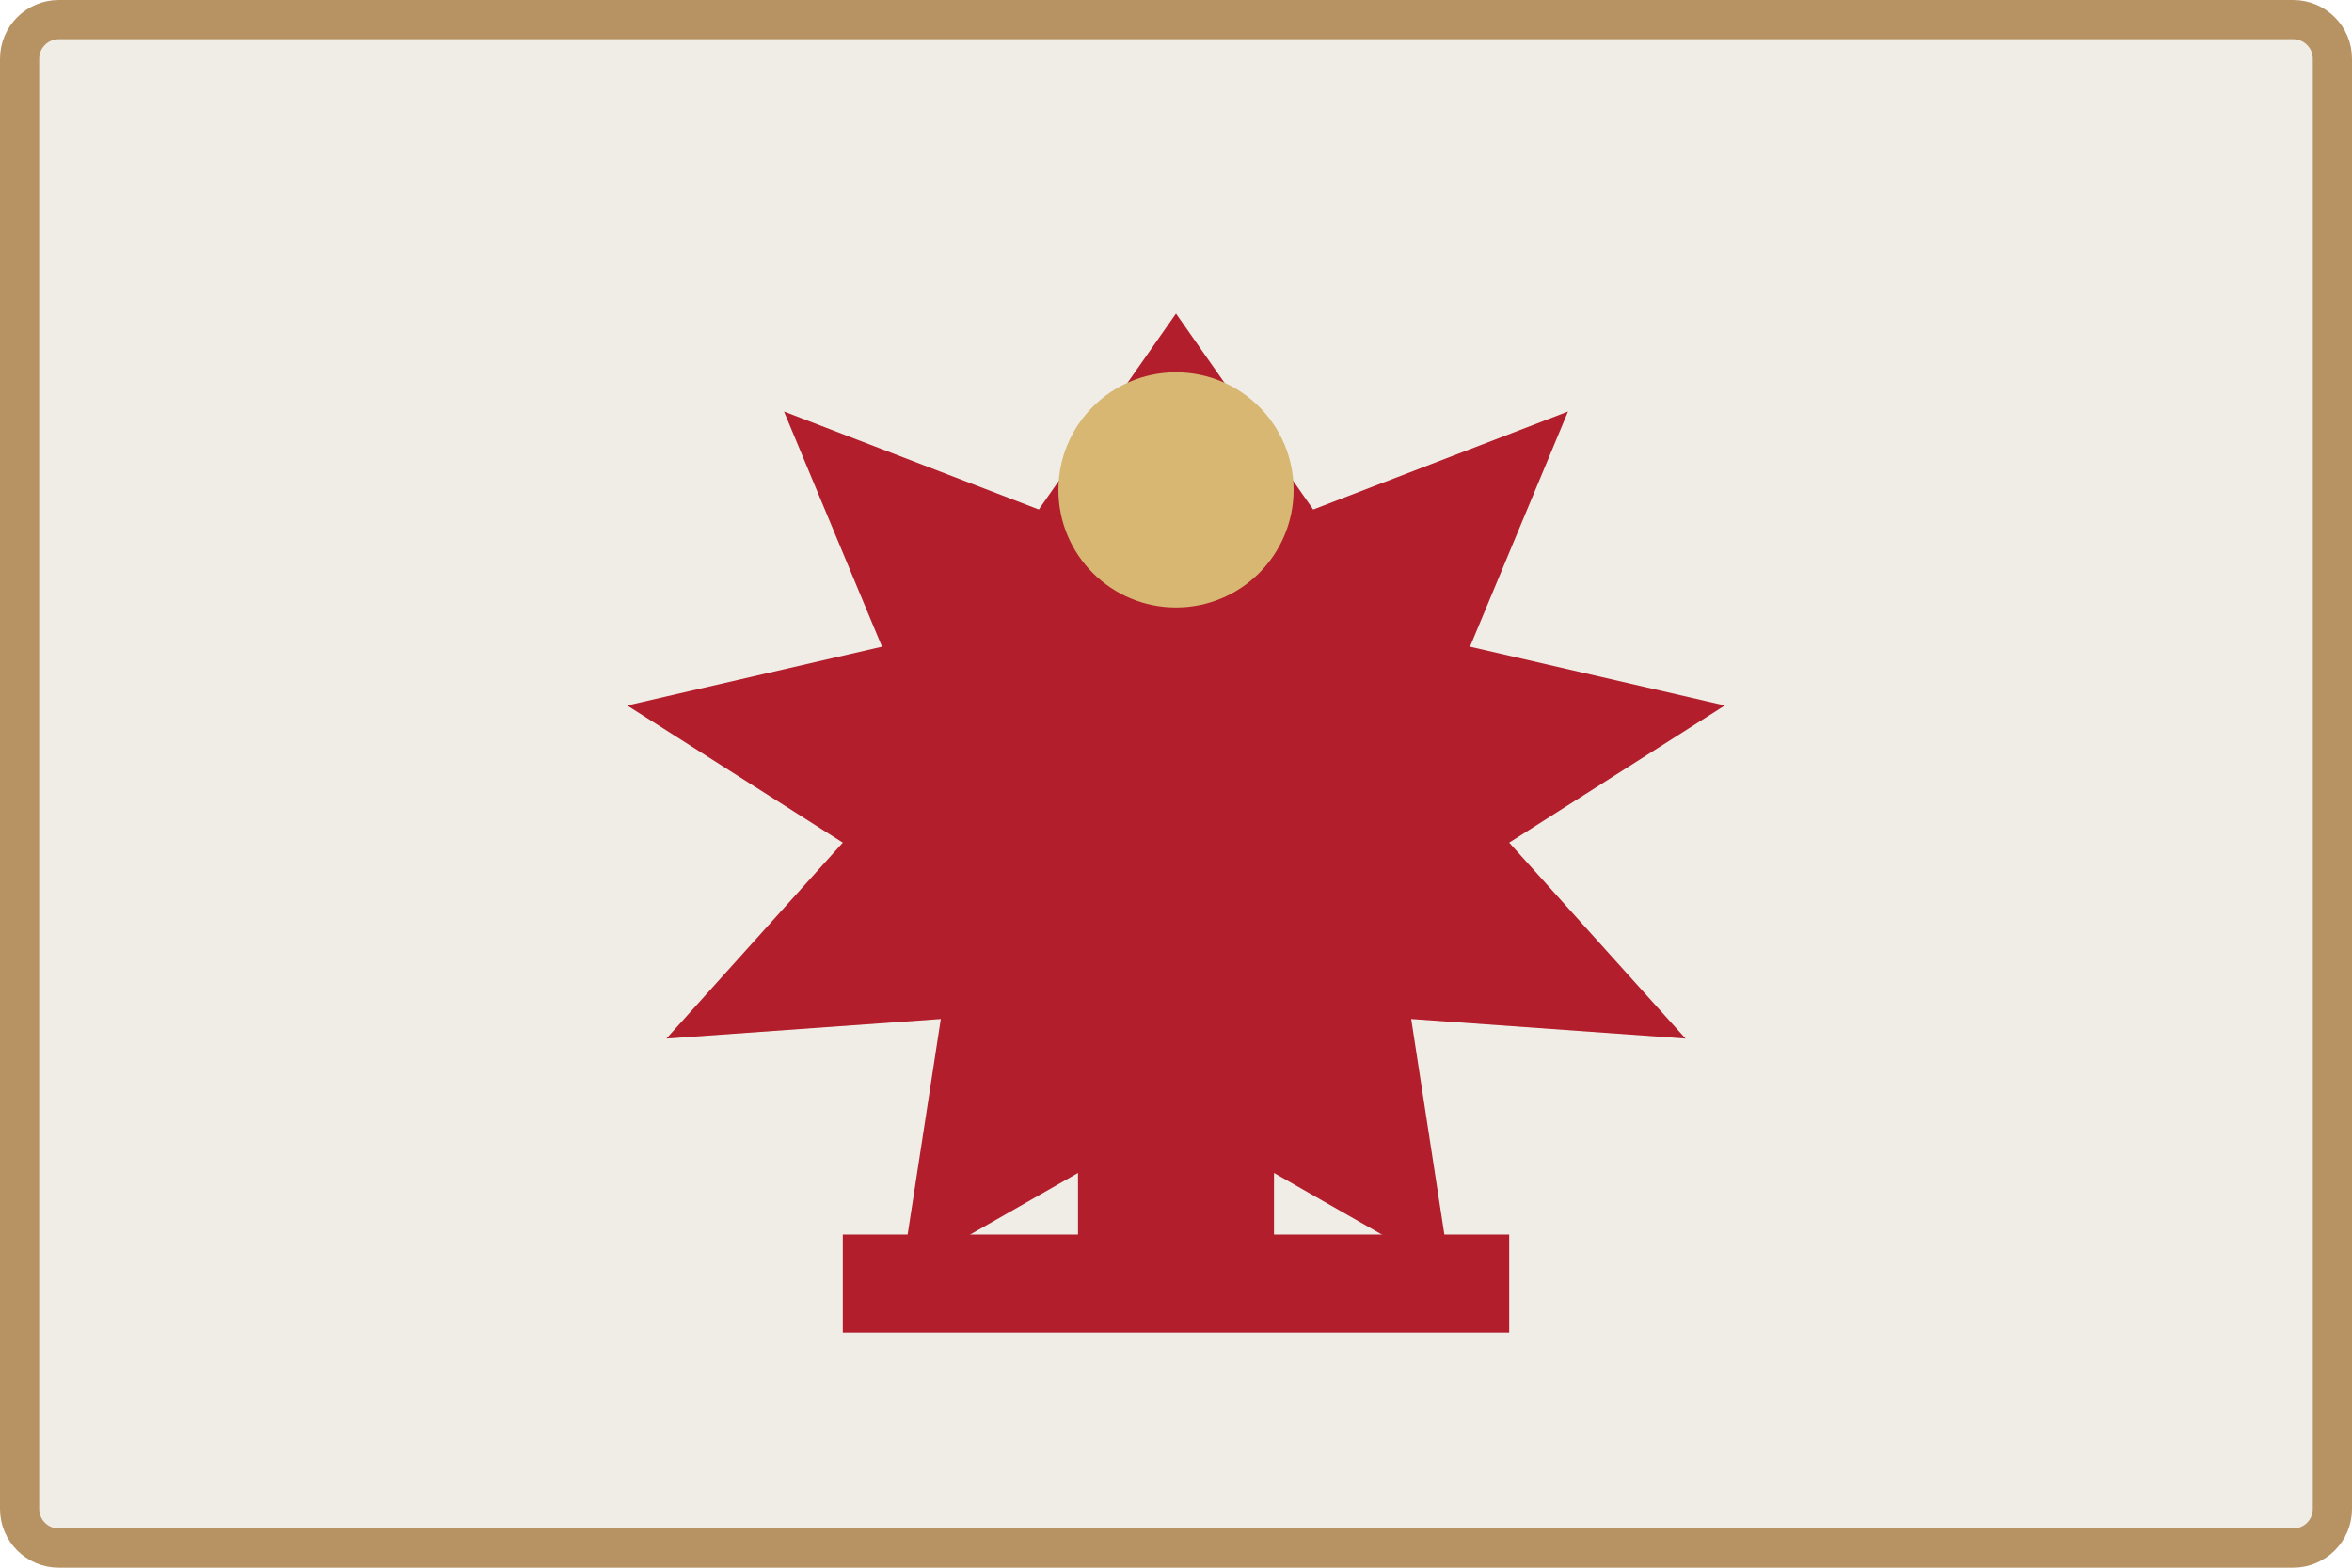
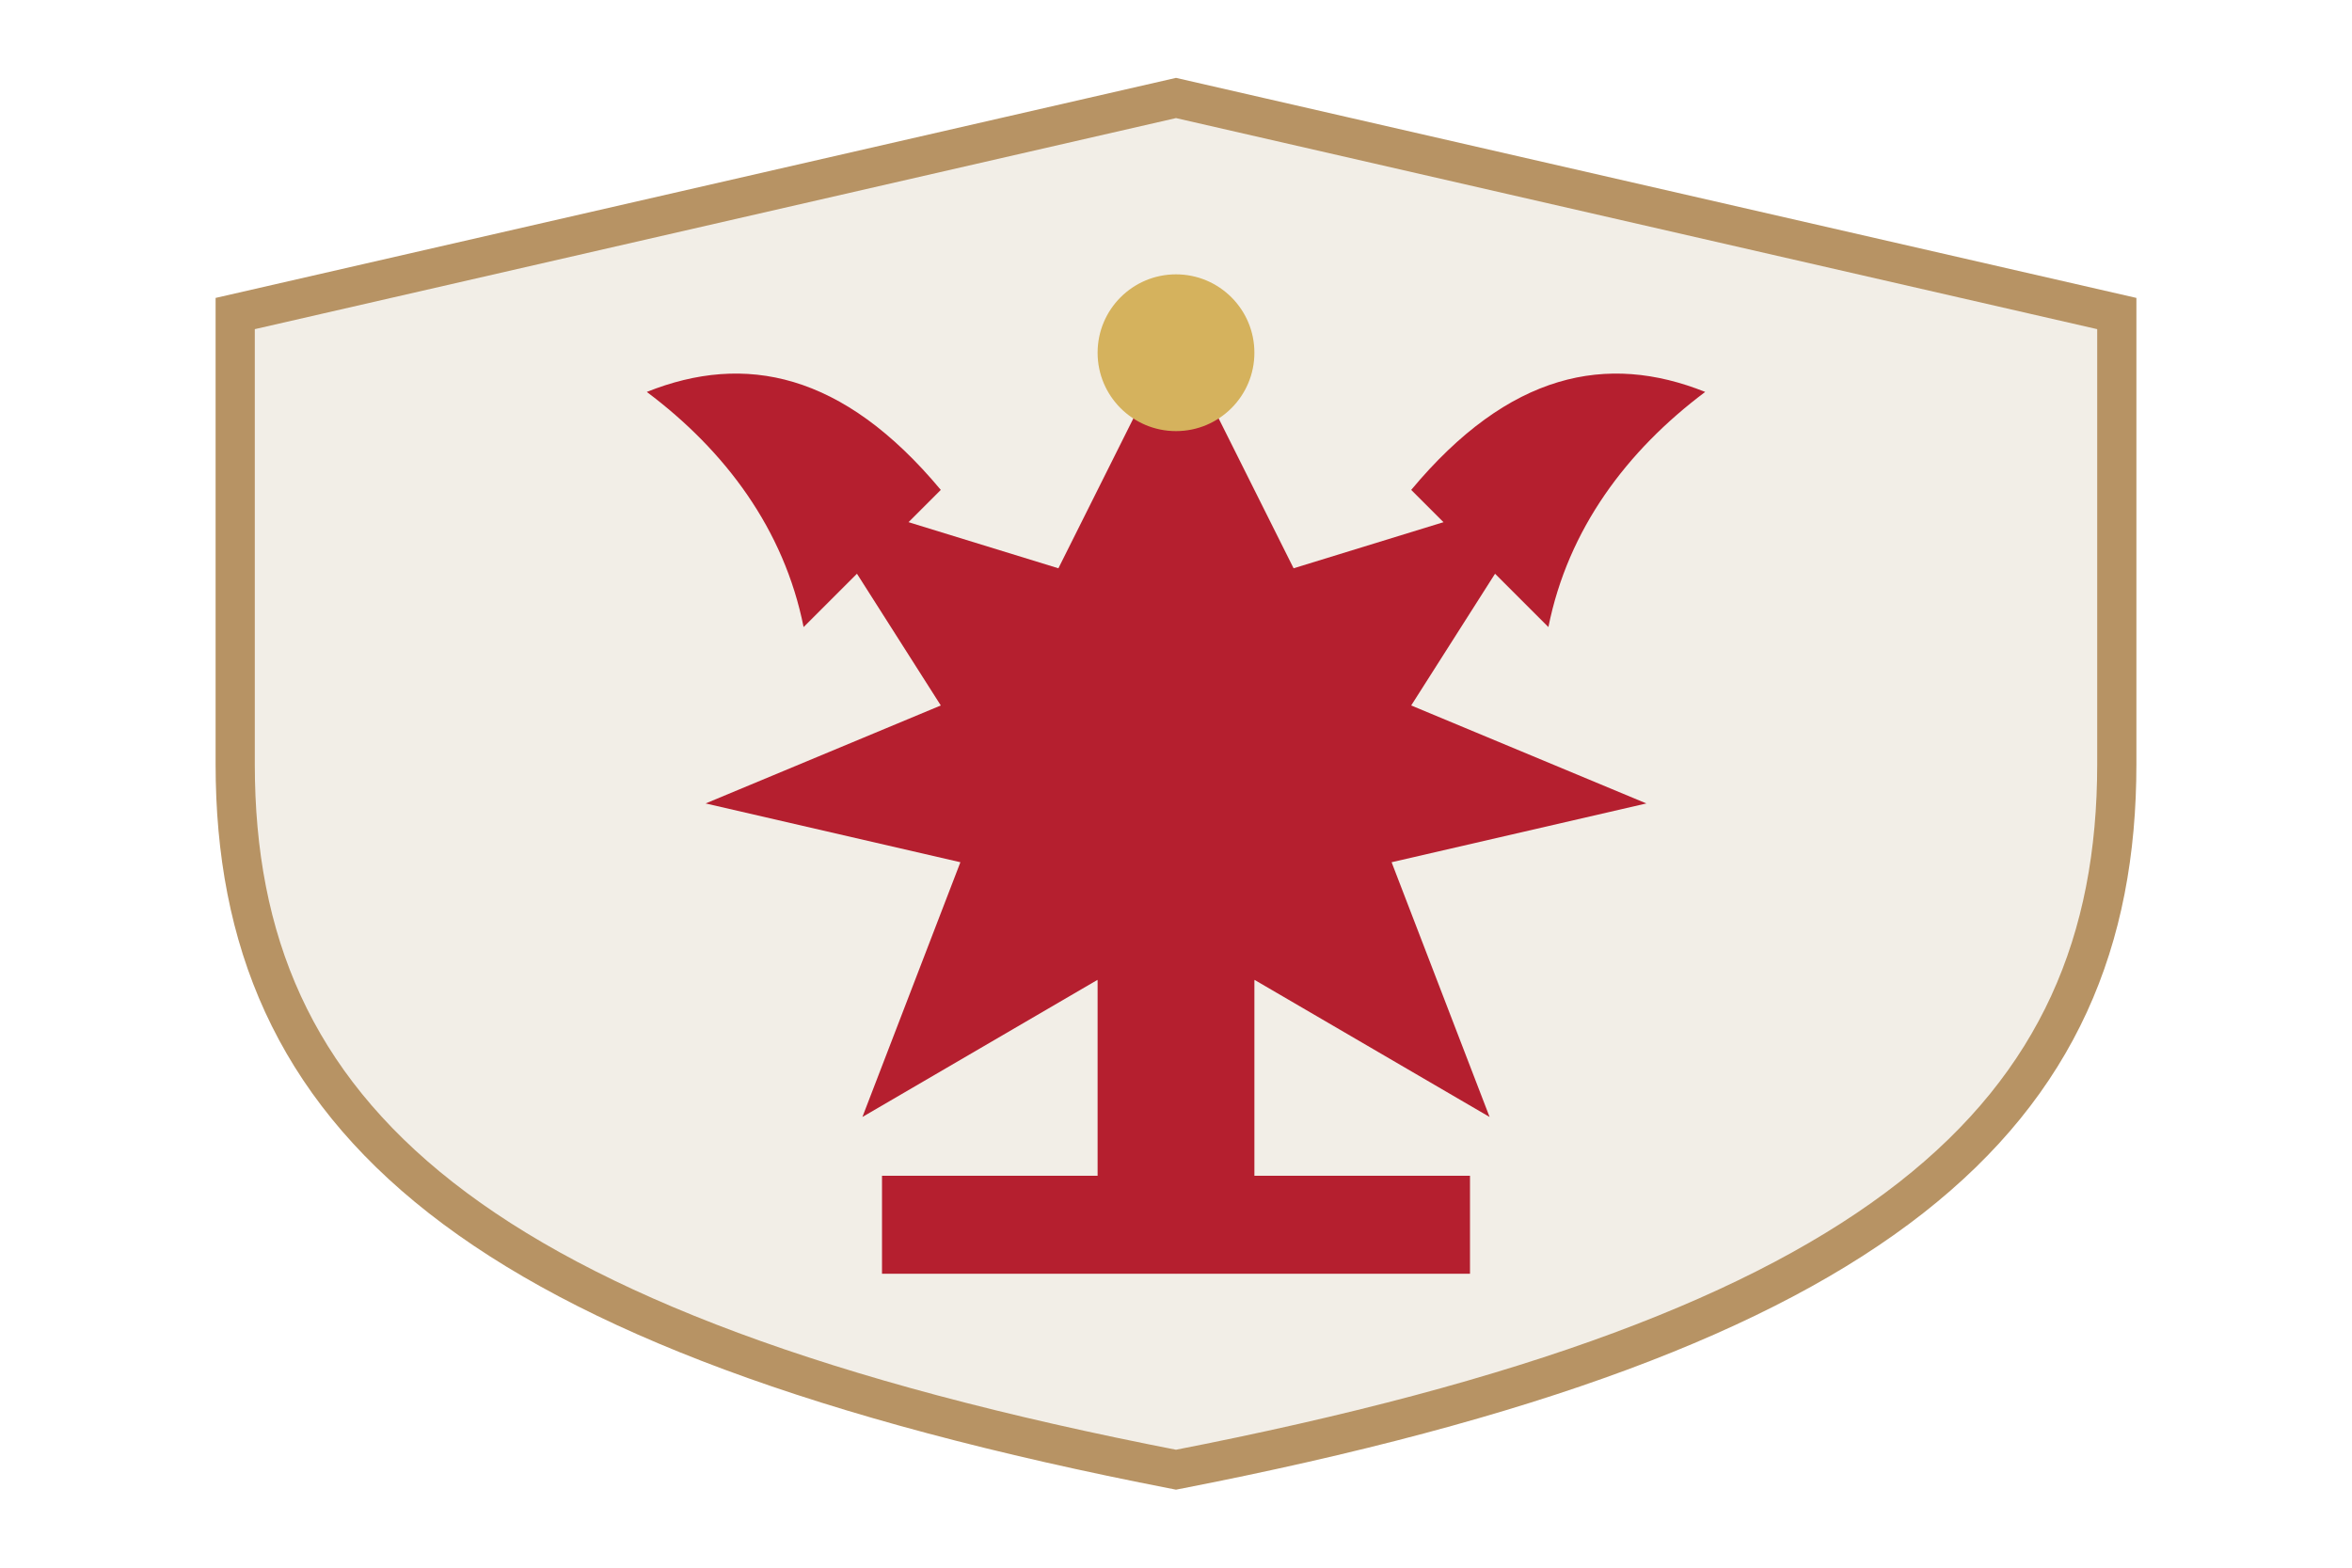
<svg xmlns="http://www.w3.org/2000/svg" viewBox="0 0 120 80">
-   <rect x="1" y="1" width="118" height="78" rx="2" fill="#f0ede7" stroke="#b79364" stroke-width="2" />
-   <g fill="#b21e2b">
-     <path d="M60 16l7 10 13-5-5 12 13 3-11 7 9 10-14-1 2 13-14-8-14 8 2-13-14 1 9-10-11-7 13-3-5-12 13 5z" />
-     <path d="M55 42h10v24H55z" />
-     <path d="M43 63h34v5H43z" />
+   <path d="M60 5 108 16v23c0 18-12 29-48 36C24 68 12 57 12 39V16Z" fill="#f2eee7" stroke="#b79364" stroke-width="2" />
+   <g fill="#b51f2f">
+     <path d="M60 17 66 29 79 25 72 36 84 41 71 44 76 57 64 50 60 65 56 50 44 57 49 44 36 41 48 36 41 25 54 29Z" />
+     <path d="M56 39h8v24h-8z" />
+     <path d="M45 60h30v5H45z" />
  </g>
-   <circle cx="60" cy="25" r="6" fill="#d7b772" />
+   <path d="M48 25c-5-6-10-7-15-5 4 3 7 7 8 12Zm24 0c5-6 10-7 15-5-4 3-7 7-8 12Z" fill="#b51f2f" />
+   <circle cx="60" cy="18" r="4" fill="#d5b25d" />
</svg>
